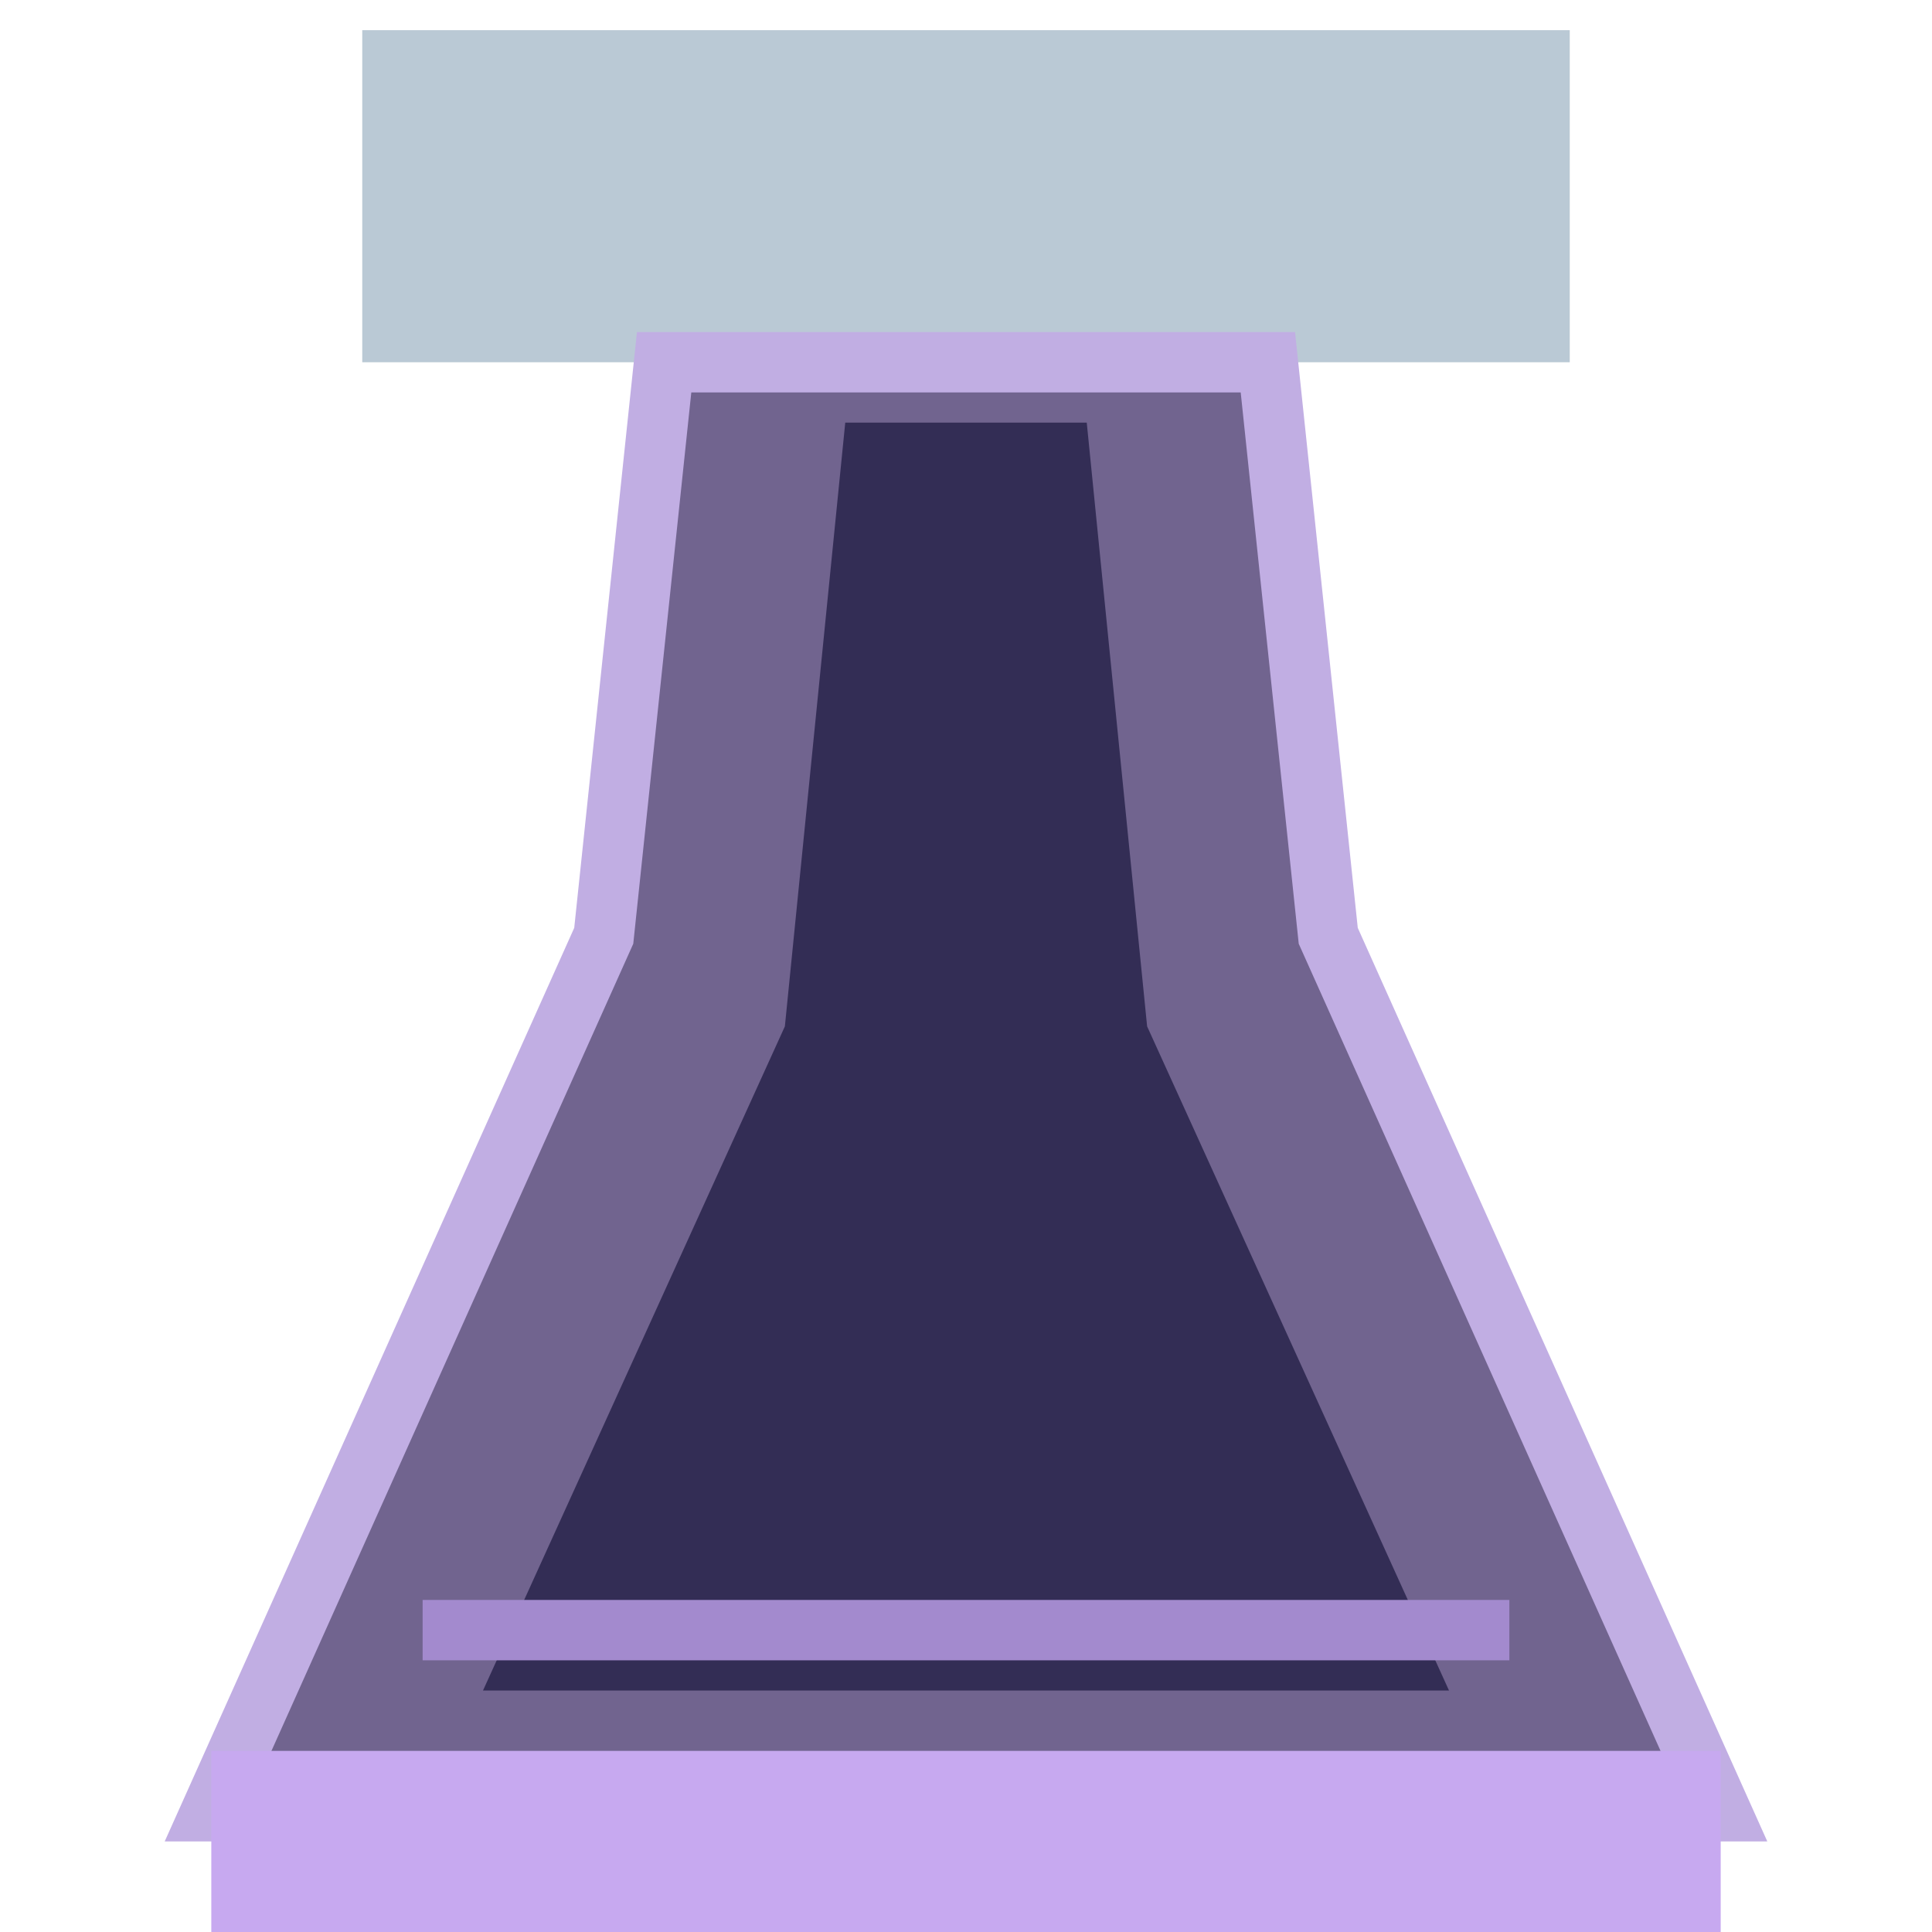
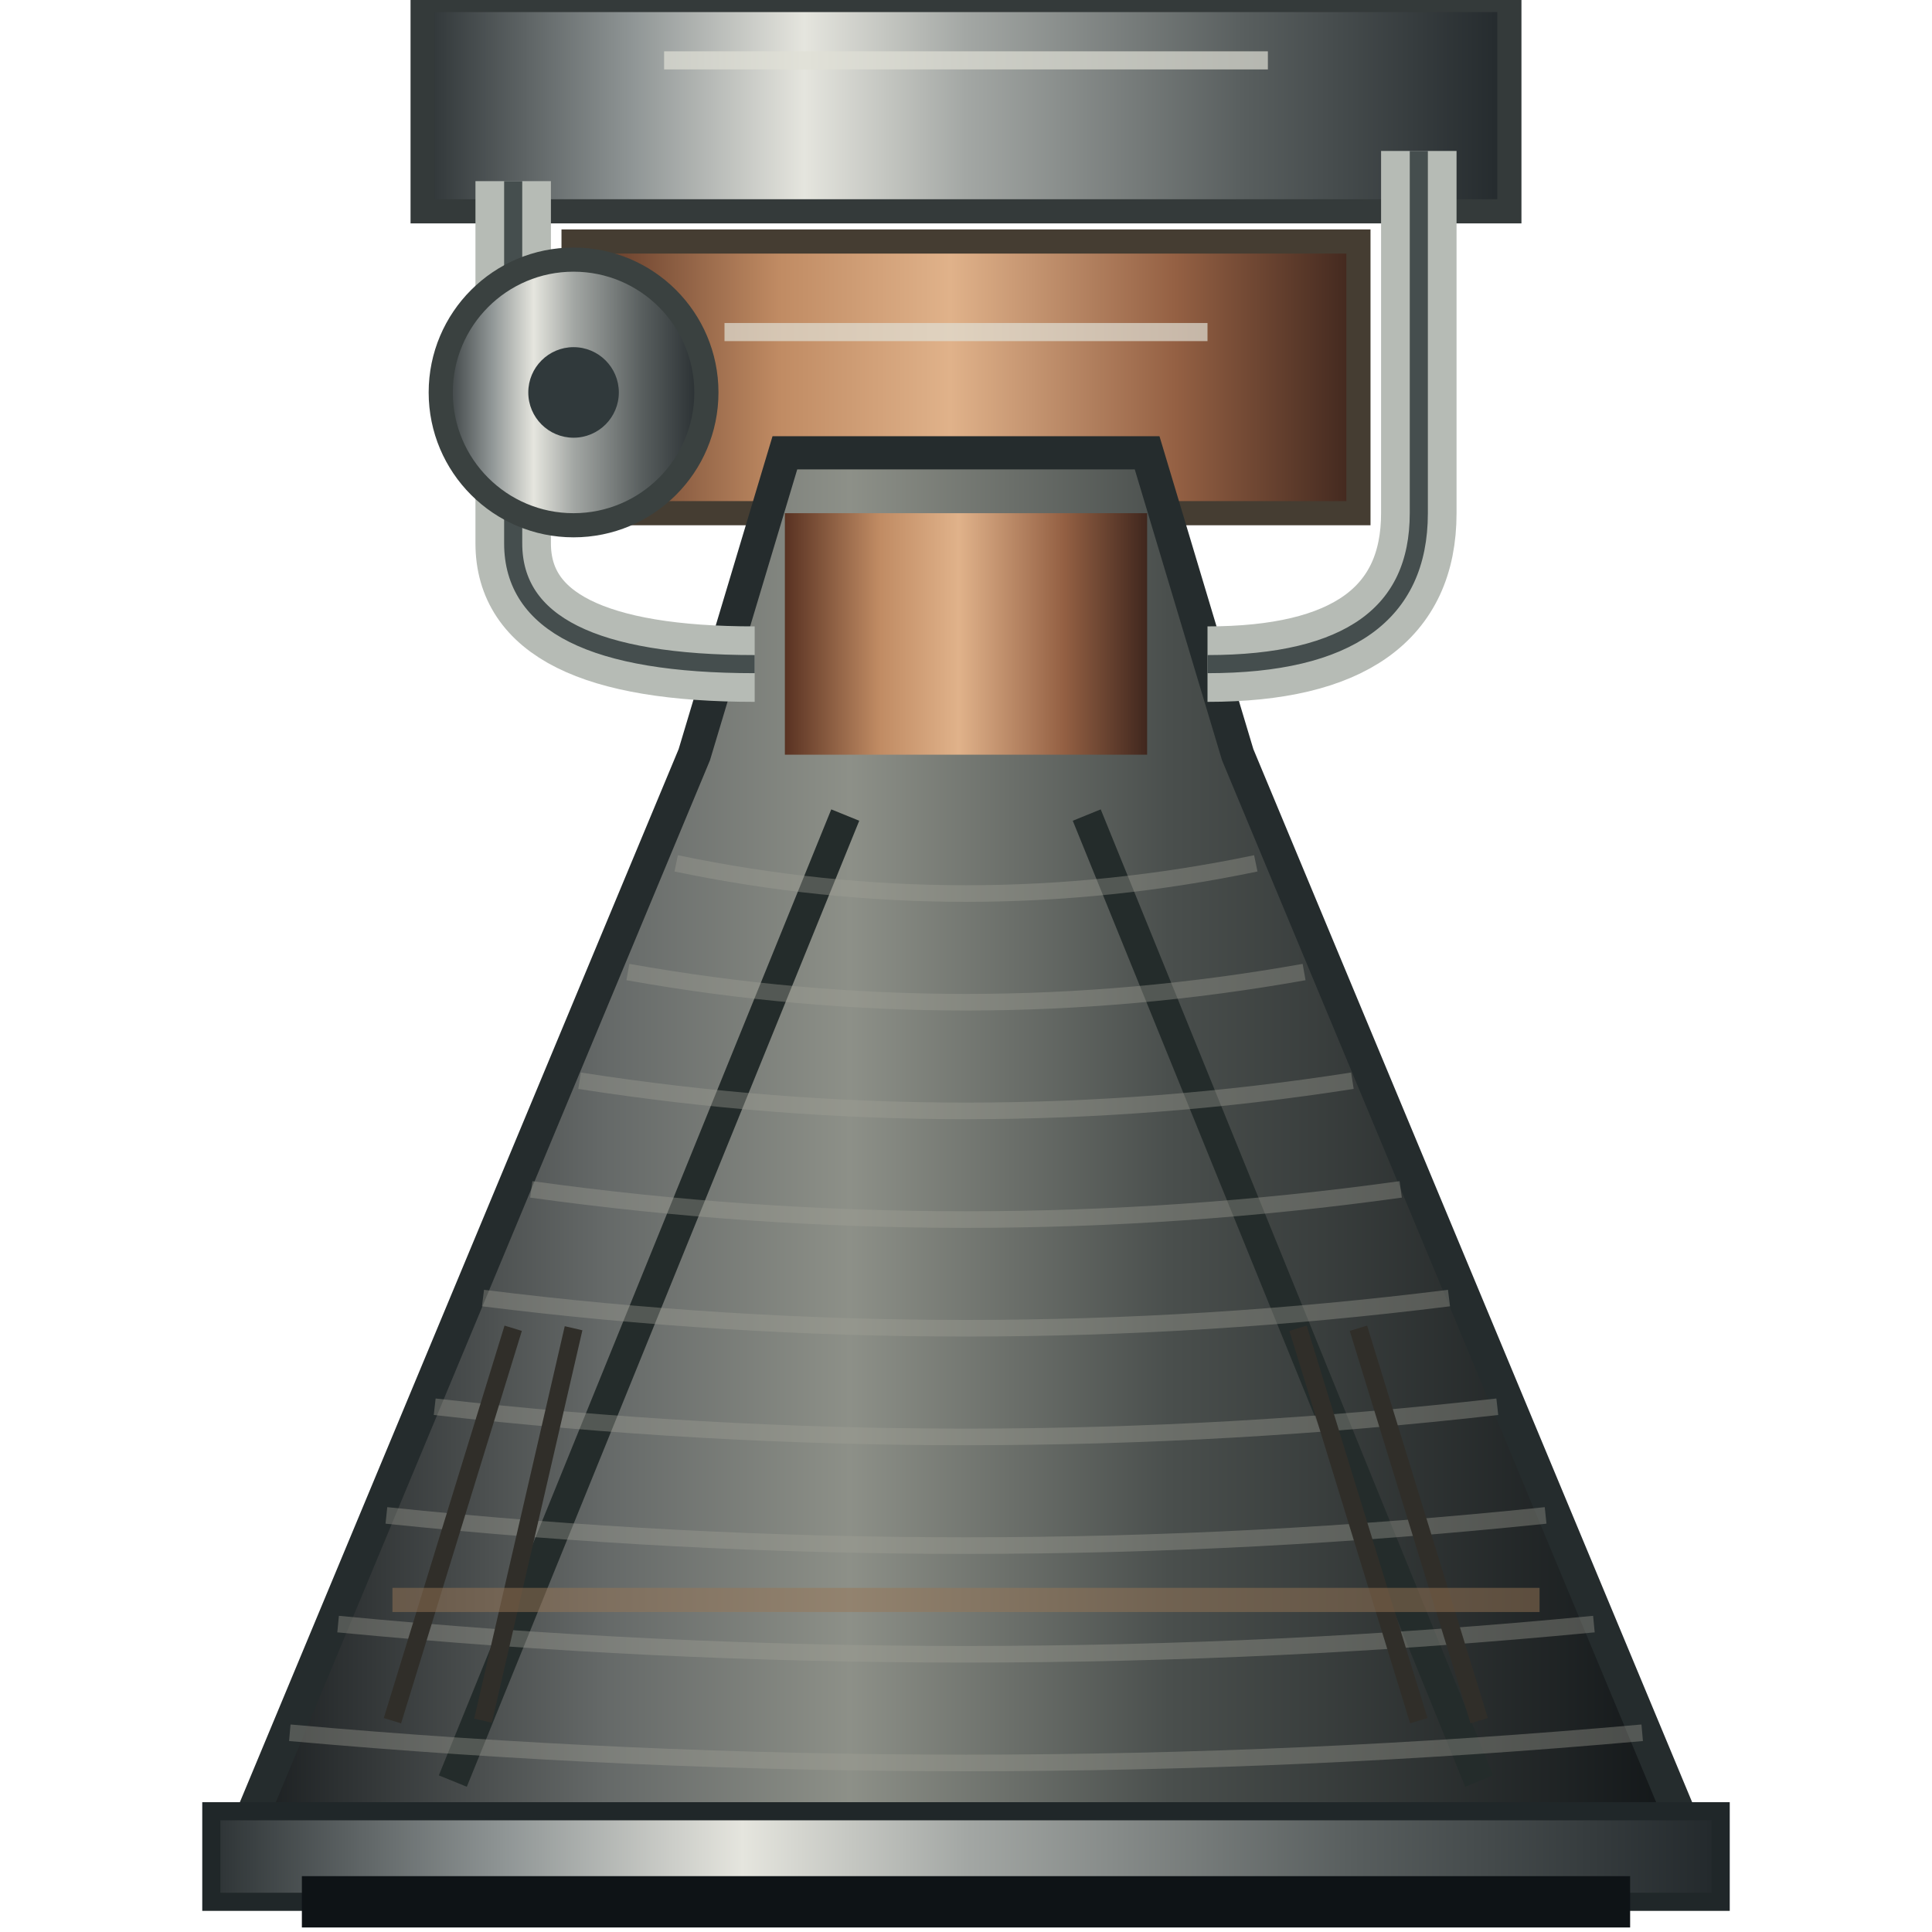
<svg xmlns="http://www.w3.org/2000/svg" width="64" height="64" viewBox="0 0 64 64">
-   <path d="M12 1h40v11H12z" fill="#bac9d5" />
-   <path d="M22 12h20l2 19 13 29H7l13-29z" fill="#71648f" stroke="#c1aee3" stroke-width="2" />
-   <path d="M28 14h8l2 20 10 22H16l10-22z" fill="#332d55" />
-   <path d="M7 58h50v6H7z" fill="#c7a9f0" />
-   <path d="M14 53h36v2H14z" fill="#a38ace" />
+   <defs>
+     <linearGradient id="paint" x1="0" x2="1">
+       <stop stop-color="#6b7172" />
+       <stop offset=".17" stop-color="#e2e3dd" />
+       <stop offset=".36" stop-color="#fffdf5" />
+       <stop offset=".66" stop-color="#d8d9d3" />
+       <stop offset=".88" stop-color="#a0a5a3" />
+       <stop offset="1" stop-color="#51585a" />
+     </linearGradient>
+     <linearGradient id="steel" x1="0" x2="1">
+       <stop stop-color="#303638" />
+       <stop offset=".19" stop-color="#8f9595" />
+       <stop offset=".35" stop-color="#e5e5de" />
+       <stop offset=".5" stop-color="#a3a7a4" />
+       <stop offset=".76" stop-color="#585e5e" />
+       <stop offset="1" stop-color="#242a2d" />
+     </linearGradient>
+     <linearGradient id="bell" x1="0" x2="1">
+       <stop stop-color="#181c1e" />
+       <stop offset=".25" stop-color="#656968" />
+       <stop offset=".42" stop-color="#8d9088" />
+       <stop offset=".64" stop-color="#4a4f4d" />
+       <stop offset="1" stop-color="#111517" />
+     </linearGradient>
+     <linearGradient id="copper" x1="0" x2="1">
+       <stop stop-color="#593222" />
+       <stop offset=".26" stop-color="#c08b63" />
+       <stop offset=".48" stop-color="#e0b28a" />
+       <stop offset=".77" stop-color="#946043" />
+       <stop offset="1" stop-color="#40271e" />
+     </linearGradient>
+     <linearGradient id="gold" x1="0" x2="1">
+       <stop stop-color="#62431c" />
+       <stop offset=".2" stop-color="#bd8d3e" />
+       <stop offset=".43" stop-color="#f1d28b" />
+       <stop offset=".65" stop-color="#9b6e2e" />
+       <stop offset=".85" stop-color="#e0bd71" />
+       <stop offset="1" stop-color="#6a4b20" />
+     </linearGradient>
+     <linearGradient id="glass" x1="0" y1="0" x2="1" y2="1">
+       <stop stop-color="#536e80" />
+       <stop offset=".45" stop-color="#1d3445" />
+       <stop offset="1" stop-color="#090f15" />
+     </linearGradient>
+   </defs>
+   <path d="M14 0h36v7H14z" fill="url(#steel)" stroke="#343a3a" stroke-width=".8" />
+   <path d="M19 8h26v9H19z" fill="url(#copper)" stroke="#453d32" stroke-width=".8" />
+   <path d="M26 15h12l3 10  15 36H8l15 -36z" fill="url(#bell)" stroke="#252c2d" stroke-width="1.1" />
+   <path d="M26 17h12v8H26z" fill="url(#copper)" />
+   <path d="M17 6v12q0 4 8 4M47 5v12q0 5-7 5" fill="none" stroke="#b6bbb5" stroke-width="2.5" />
+   <path d="M17 6v12q0 4 8 4M47 5v12q0 5-7 5" fill="none" stroke="#454e4e" stroke-width=".6" />
+   <circle cx="19" cy="13" r="4.4" fill="url(#steel)" stroke="#3a4140" stroke-width=".8" />
+   <circle cx="19" cy="13" r="1.5" fill="#30393b" />
+   <path d="M28 27L15 59M36 27l13 32" stroke="#242c2b" stroke-width="1" />
+   <path d="M22.40 28.60q9.60 2 19.20 0" fill="none" stroke="#a0a296" stroke-opacity=".38" stroke-width=".55" />
+   <path d="M20.80 32.20q11.20 2 22.40 0" fill="none" stroke="#a0a296" stroke-opacity=".38" stroke-width=".55" />
+   <path d="M19.20 35.80q12.80 2 25.60 0" fill="none" stroke="#a0a296" stroke-opacity=".38" stroke-width=".55" />
+   <path d="M17.60 39.40q14.40 2 28.80 0" fill="none" stroke="#a0a296" stroke-opacity=".38" stroke-width=".55" />
+   <path d="M16.00 43.00q16.00 2 32.00 0" fill="none" stroke="#a0a296" stroke-opacity=".38" stroke-width=".55" />
+   <path d="M14.40 46.60q17.60 2 35.20 0" fill="none" stroke="#a0a296" stroke-opacity=".38" stroke-width=".55" />
+   <path d="M12.80 50.20q19.20 2 38.40 0" fill="none" stroke="#a0a296" stroke-opacity=".38" stroke-width=".55" />
+   <path d="M11.20 53.80q20.80 2 41.60 0" fill="none" stroke="#a0a296" stroke-opacity=".38" stroke-width=".55" />
+   <path d="M9.60 57.40q22.40 2 44.80 0" fill="none" stroke="#a0a296" stroke-opacity=".38" stroke-width=".55" />
+   <path d="M7 60h50v3H7z" fill="url(#steel)" stroke="#202729" stroke-width=".6" />
+   <path d="M10 63h44" stroke="#0e1316" stroke-width="1.7" />
+   <path d="M22 2h20M24 11h16" stroke="#e0e0d5" stroke-width=".6" opacity=".7" />
+   <path d="M17 44l-4 13m6-13-3 13m27-13 4 13m-2-13 4 13" stroke="#302e29" stroke-width=".6" />
+   <path d="M13 53h38" stroke="#997756" stroke-opacity=".5" stroke-width=".8" />
</svg>
